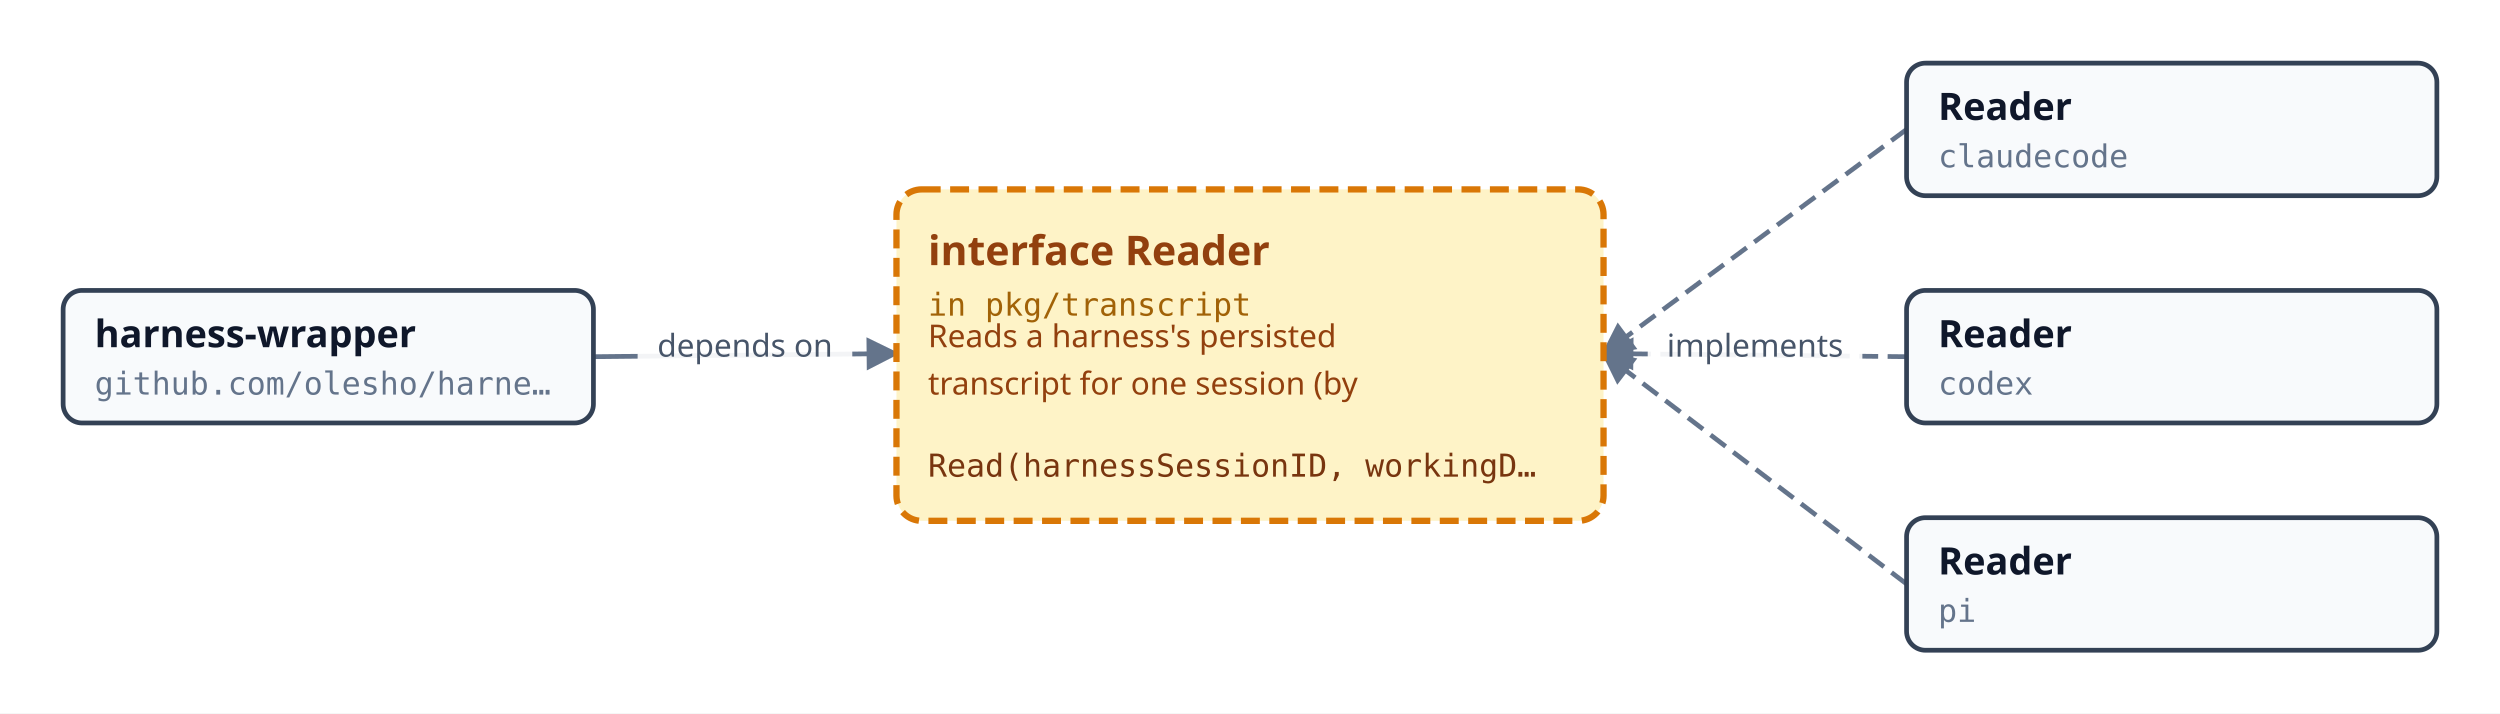
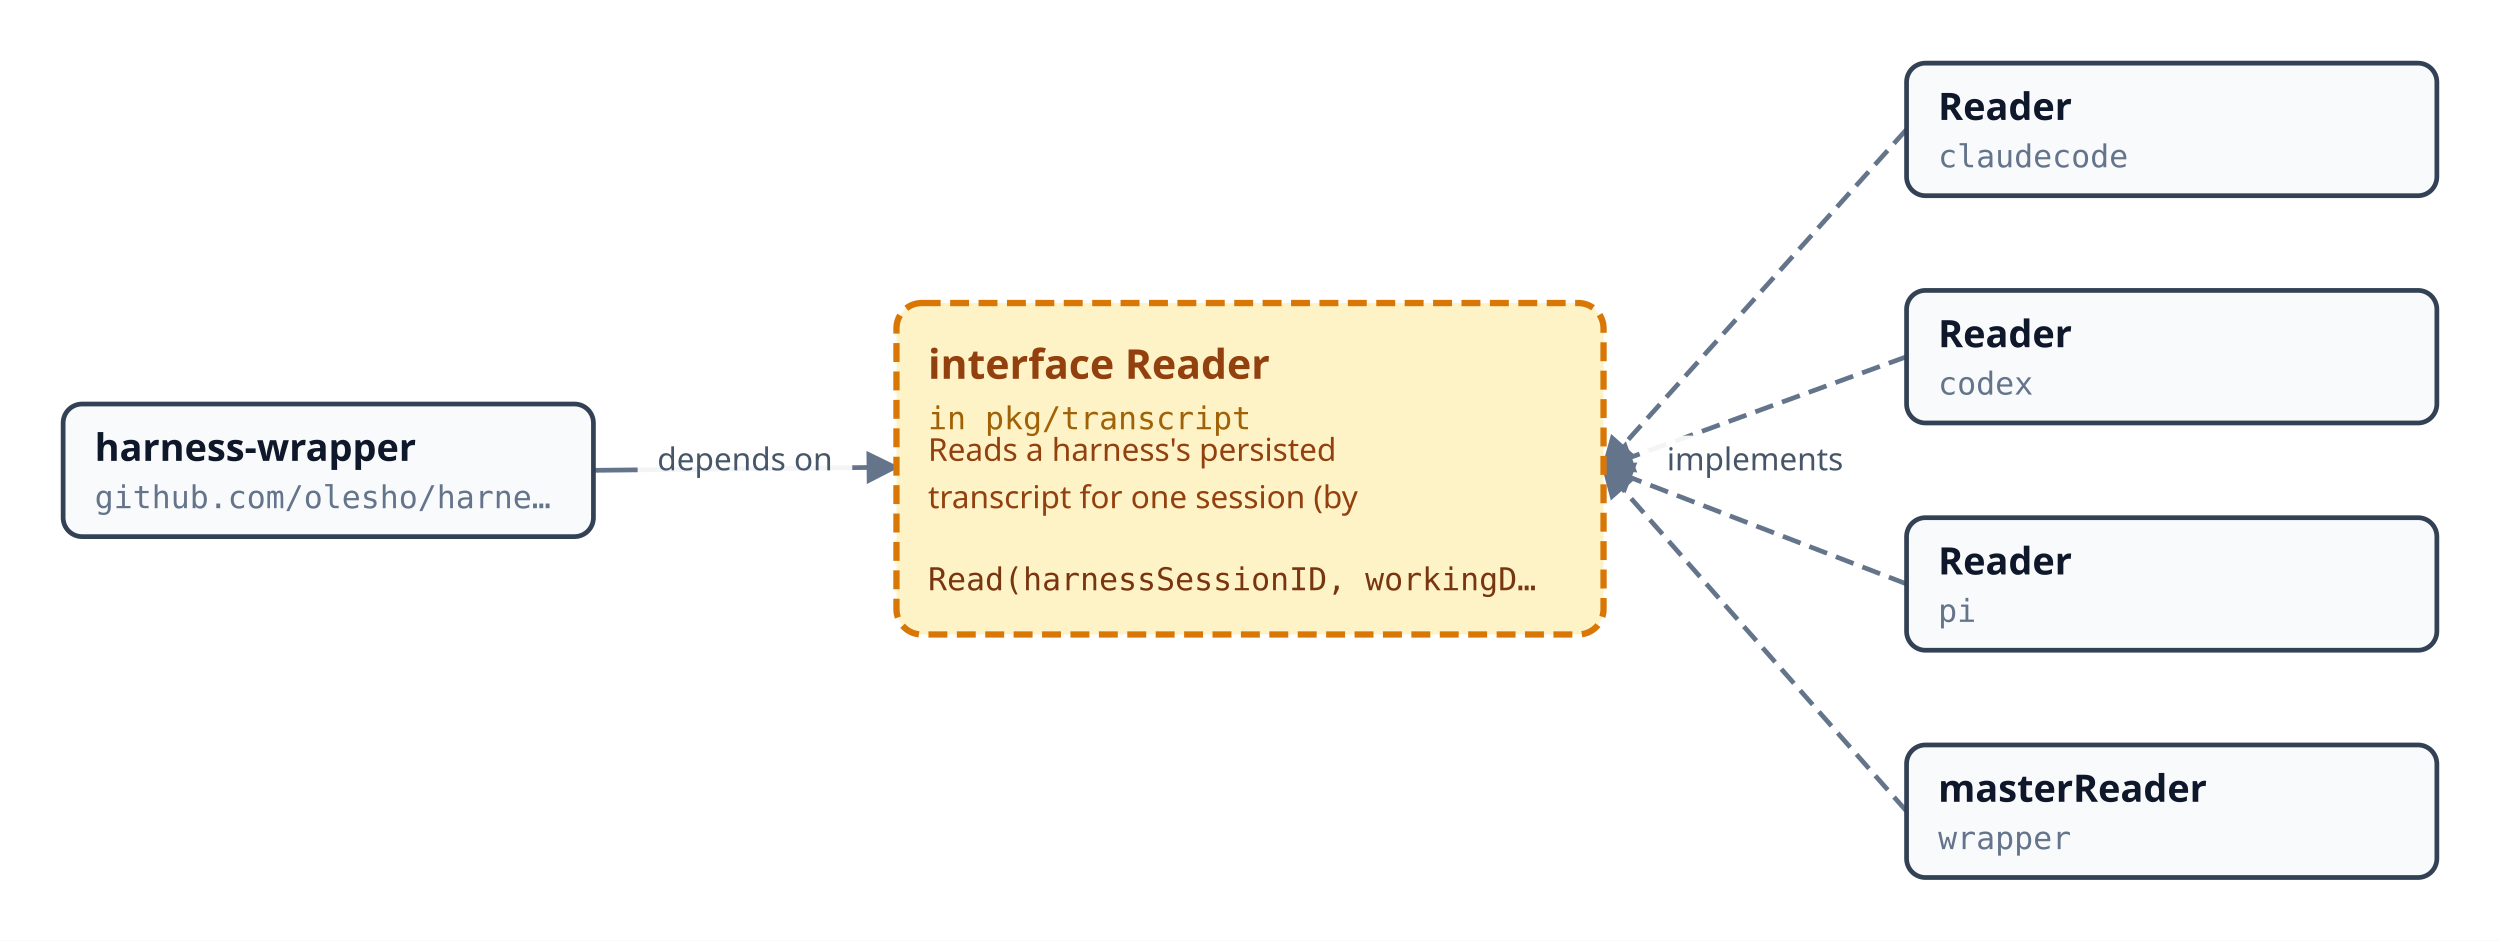
- <svg xmlns="http://www.w3.org/2000/svg" width="792" height="226" viewBox="0 0 792 226" font-family="ui-sans-serif, system-ui, sans-serif">
+ <svg xmlns="http://www.w3.org/2000/svg" width="792" height="298" viewBox="0 0 792 298" font-family="ui-sans-serif, system-ui, sans-serif">
  <defs>
    <marker id="arrow" viewBox="0 0 10 10" refX="9" refY="5" markerWidth="7" markerHeight="7" orient="auto-start-reverse">
      <path d="M0,0 L10,5 L0,10 z" fill="#64748b" />
    </marker>
  </defs>
  <rect width="100%" height="100%" fill="#ffffff" />
-   <line x1="188" y1="113" x2="284" y2="112" stroke="#64748b" stroke-width="1.5" marker-end="url(#arrow)" />
-   <g transform="translate(20,92)">
+   <line x1="188" y1="149" x2="284" y2="148" stroke="#64748b" stroke-width="1.5" marker-end="url(#arrow)" />
+   <g transform="translate(20,128)">
    <rect width="168" height="42" rx="6" fill="#f8fafc" stroke="#334155" stroke-width="1.5" />
    <text x="10" y="18" font-size="12" font-weight="700" fill="#0f172a">harness-wrapper</text>
    <text x="10" y="33" font-size="10" font-family="ui-monospace, monospace" fill="#64748b">github.com/olesho/harne…</text>
  </g>
-   <rect x="202" y="102" width="68" height="15" rx="3" fill="#ffffff" opacity="0.92" />
-   <text x="236" y="113" font-size="10" fill="#475569" text-anchor="middle">depends on</text>
-   <line x1="604" y1="41" x2="508" y2="112" stroke="#64748b" stroke-width="1.5" stroke-dasharray="6 3" marker-end="url(#arrow)" />
+   <rect x="202" y="138" width="68" height="15" rx="3" fill="#ffffff" opacity="0.92" />
+   <text x="236" y="149" font-size="10" fill="#475569" text-anchor="middle">depends on</text>
+   <line x1="604" y1="41" x2="508" y2="148" stroke="#64748b" stroke-width="1.5" stroke-dasharray="6 3" marker-end="url(#arrow)" />
  <g transform="translate(604,20)">
    <rect width="168" height="42" rx="6" fill="#f8fafc" stroke="#334155" stroke-width="1.5" />
    <text x="10" y="18" font-size="12" font-weight="700" fill="#0f172a">Reader</text>
    <text x="10" y="33" font-size="10" font-family="ui-monospace, monospace" fill="#64748b">claudecode</text>
  </g>
-   <line x1="604" y1="113" x2="508" y2="112" stroke="#64748b" stroke-width="1.5" stroke-dasharray="6 3" marker-end="url(#arrow)" />
+   <line x1="604" y1="113" x2="508" y2="148" stroke="#64748b" stroke-width="1.5" stroke-dasharray="6 3" marker-end="url(#arrow)" />
  <g transform="translate(604,92)">
    <rect width="168" height="42" rx="6" fill="#f8fafc" stroke="#334155" stroke-width="1.5" />
    <text x="10" y="18" font-size="12" font-weight="700" fill="#0f172a">Reader</text>
    <text x="10" y="33" font-size="10" font-family="ui-monospace, monospace" fill="#64748b">codex</text>
  </g>
-   <line x1="604" y1="185" x2="508" y2="112" stroke="#64748b" stroke-width="1.5" stroke-dasharray="6 3" marker-end="url(#arrow)" />
+   <line x1="604" y1="185" x2="508" y2="148" stroke="#64748b" stroke-width="1.5" stroke-dasharray="6 3" marker-end="url(#arrow)" />
  <g transform="translate(604,164)">
    <rect width="168" height="42" rx="6" fill="#f8fafc" stroke="#334155" stroke-width="1.5" />
    <text x="10" y="18" font-size="12" font-weight="700" fill="#0f172a">Reader</text>
    <text x="10" y="33" font-size="10" font-family="ui-monospace, monospace" fill="#64748b">pi</text>
  </g>
-   <rect x="522" y="102" width="68" height="15" rx="3" fill="#ffffff" opacity="0.92" />
-   <text x="556" y="113" font-size="10" fill="#475569" text-anchor="middle">implements</text>
-   <g transform="translate(284,60)">
+   <line x1="604" y1="257" x2="508" y2="148" stroke="#64748b" stroke-width="1.5" stroke-dasharray="6 3" marker-end="url(#arrow)" />
+   <g transform="translate(604,236)">
+     <rect width="168" height="42" rx="6" fill="#f8fafc" stroke="#334155" stroke-width="1.5" />
+     <text x="10" y="18" font-size="12" font-weight="700" fill="#0f172a">masterReader</text>
+     <text x="10" y="33" font-size="10" font-family="ui-monospace, monospace" fill="#64748b">wrapper</text>
+   </g>
+   <rect x="522" y="138" width="68" height="15" rx="3" fill="#ffffff" opacity="0.92" />
+   <text x="556" y="149" font-size="10" fill="#475569" text-anchor="middle">implements</text>
+   <g transform="translate(284,96)">
    <rect width="224" height="105" rx="8" fill="#fef3c7" stroke="#d97706" stroke-width="2" stroke-dasharray="6 3" />
    <text x="10" y="24" font-size="13" font-weight="700" fill="#92400e">interface Reader</text>
    <text x="10" y="40" font-size="10" font-family="ui-monospace, monospace" fill="#a16207">in pkg/transcript</text>
    <text x="10" y="50" font-size="10" fill="#92400e">Reads a harness's persisted</text>
    <text x="10" y="65" font-size="10" fill="#92400e">transcript for one session (by</text>
    <text x="10" y="91" font-size="10" font-family="ui-monospace, monospace" fill="#78350f">Read(harnessSessionID, workingD…</text>
  </g>
</svg>
